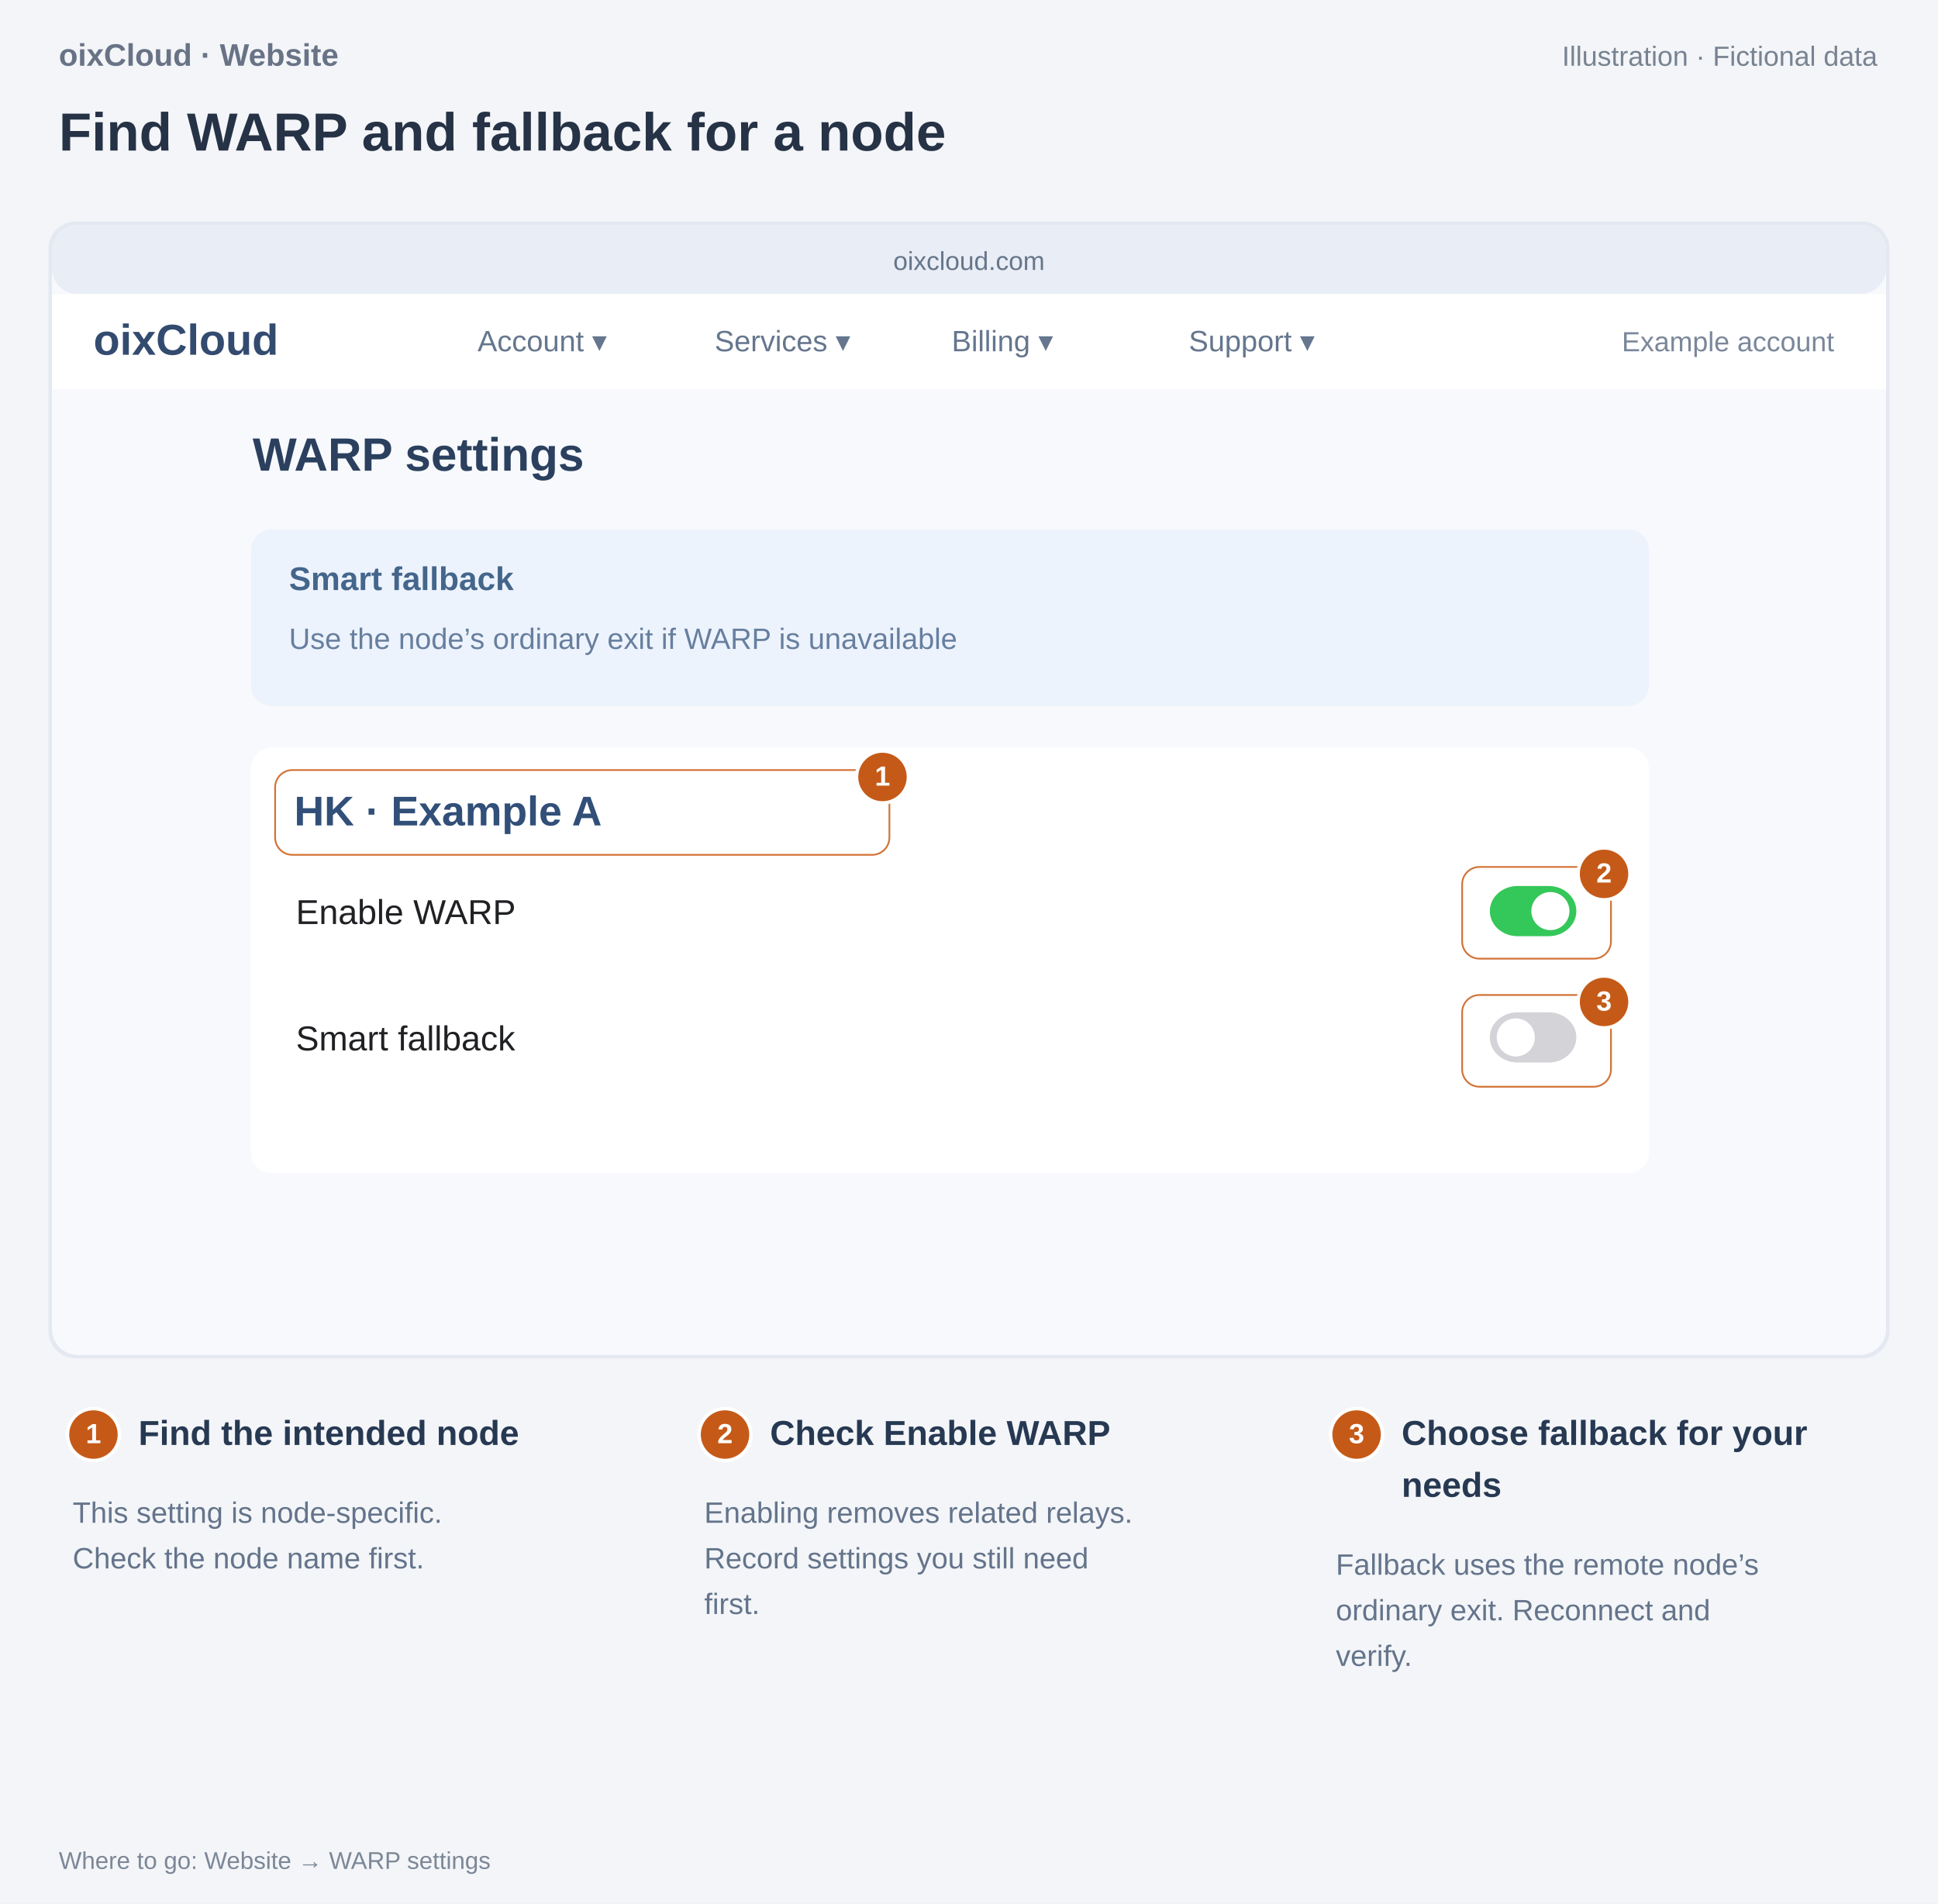
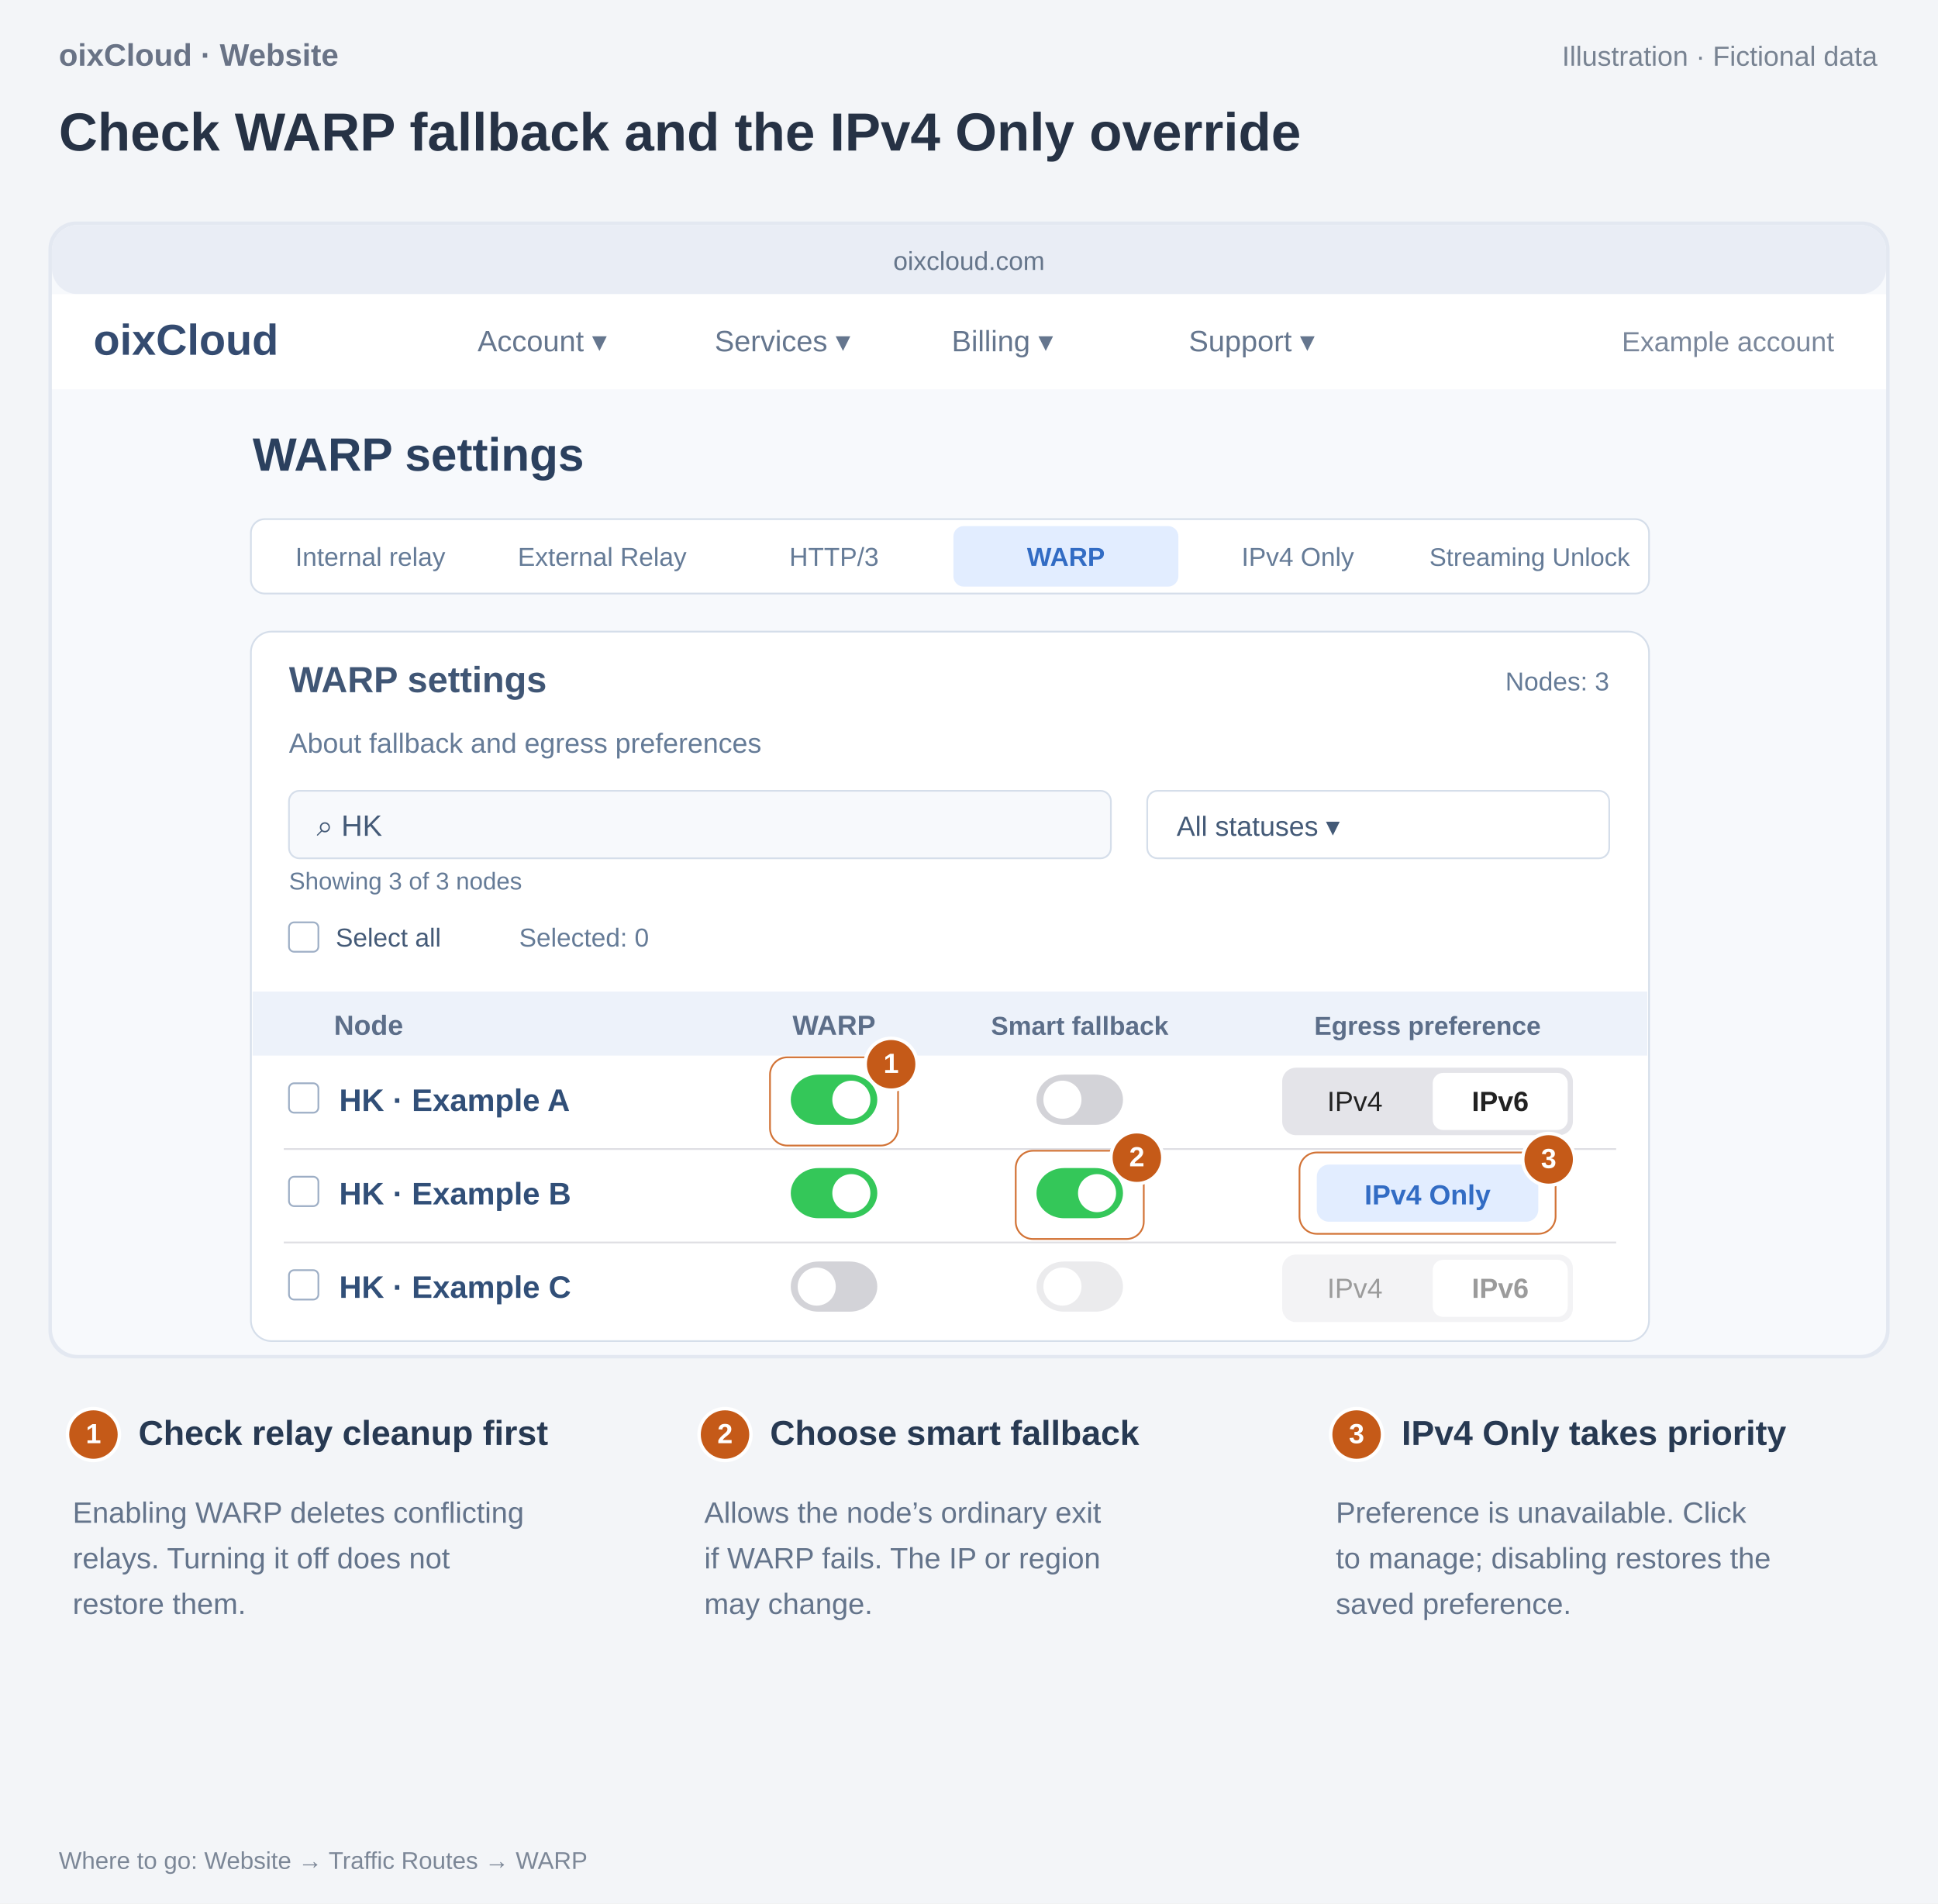
<svg xmlns="http://www.w3.org/2000/svg" width="1120" height="1100" viewBox="0 0 1120 1100" role="img" aria-labelledby="title desc">
  <g font-family="-apple-system,BlinkMacSystemFont,'PingFang SC','Segoe UI',Arial,sans-serif">
    <rect x="0" y="0" width="1120" height="1100" rx="0" fill="#f3f5f8" stroke="none" />
    <text x="34" y="38" font-size="18" fill="#697386" font-weight="600" text-anchor="start">oixCloud · Website</text>
    <text x="1085" y="38" font-size="16" fill="#788392" font-weight="500" text-anchor="end">Illustration · Fictional data</text>
-     <text x="34" y="87" font-size="31" fill="#263245" font-weight="700" text-anchor="start">Find WARP and fallback for a node</text>
+     <text x="34" y="87" font-size="31" fill="#263245" font-weight="700" text-anchor="start">Check WARP fallback and the IPv4 Only override</text>
    <rect x="28" y="128" width="1064" height="657" rx="16" fill="#e3e8f1" stroke="none" />
    <rect x="30" y="130" width="1060" height="653" rx="15" fill="#f7f9fc" stroke="none" />
    <rect x="30" y="130" width="1060" height="40" rx="15" fill="#e9edf5" stroke="none" />
    <text x="560" y="156" font-size="15" fill="#66768b" font-weight="500" text-anchor="middle">oixcloud.com</text>
    <rect x="30" y="170" width="1060" height="55" rx="0" fill="#fff" stroke="none" />
    <text x="54" y="205" font-size="25" fill="#344b70" font-weight="700" text-anchor="start">oixCloud</text>
    <text x="276" y="203" font-size="17" fill="#65768e" font-weight="400" text-anchor="start">Account ▾</text>
    <text x="413" y="203" font-size="17" fill="#65768e" font-weight="400" text-anchor="start">Services ▾</text>
    <text x="550" y="203" font-size="17" fill="#65768e" font-weight="400" text-anchor="start">Billing ▾</text>
    <text x="687" y="203" font-size="17" fill="#65768e" font-weight="400" text-anchor="start">Support ▾</text>
    <text x="1060" y="203" font-size="16" fill="#7a879b" font-weight="500" text-anchor="end">Example account</text>
    <text x="146" y="272" font-size="27" fill="#2b405e" font-weight="650" text-anchor="start">WARP settings</text>
    <g transform="translate(-100 0)">
-       <rect x="245" y="306" width="808" height="102" rx="12" fill="#edf3fd" stroke="none" />
-       <text x="267" y="341" font-size="19" fill="#45668b" font-weight="600" text-anchor="start">Smart fallback</text>
-       <text x="267" y="375" font-size="17" fill="#677f9e" font-weight="400" text-anchor="start">Use the node’s ordinary exit if WARP is unavailable</text>
-       <rect x="245" y="432" width="808" height="246" rx="12" fill="#fff" stroke="none" />
-       <text x="270" y="477" font-size="24" fill="#314f78" font-weight="600" text-anchor="start">HK · Example A</text>
-       <rect x="259" y="445" width="355" height="49" rx="10" fill="none" stroke="#d27336" />
-       <circle cx="610" cy="449" r="15" fill="#c55a18" stroke="#fff" stroke-width="2" />
-       <text x="610" y="454" font-size="16" fill="#fff" font-weight="700" text-anchor="middle">1</text>
-       <text x="271" y="534" font-size="20" fill="#202124" font-weight="400" text-anchor="start">Enable WARP</text>
-       <rect x="961" y="512" width="50" height="29" rx="16" fill="#34c759" stroke="none" />
-       <circle cx="996" cy="526.5" r="11" fill="#fff" stroke="none" stroke-width="1" />
-       <rect x="945" y="501" width="86" height="53" rx="10" fill="none" stroke="#d27336" />
-       <circle cx="1027" cy="505" r="15" fill="#c55a18" stroke="#fff" stroke-width="2" />
-       <text x="1027" y="510" font-size="16" fill="#fff" font-weight="700" text-anchor="middle">2</text>
-       <text x="271" y="607" font-size="20" fill="#202124" font-weight="400" text-anchor="start">Smart fallback</text>
-       <rect x="961" y="585" width="50" height="29" rx="16" fill="#d3d3d8" stroke="none" />
-       <circle cx="976" cy="599.5" r="11" fill="#fff" stroke="none" stroke-width="1" />
-       <rect x="945" y="575" width="86" height="53" rx="10" fill="none" stroke="#d27336" />
-       <circle cx="1027" cy="579" r="15" fill="#c55a18" stroke="#fff" stroke-width="2" />
-       <text x="1027" y="584" font-size="16" fill="#fff" font-weight="700" text-anchor="middle">3</text>
+       <rect x="245" y="300" width="808" height="43" rx="8" fill="#fff" stroke="#d5deea" />
+       <text x="314" y="327" font-size="15" fill="#657b97" font-weight="400" text-anchor="middle">Internal relay</text>
+       <text x="448" y="327" font-size="15" fill="#657b97" font-weight="400" text-anchor="middle">External Relay</text>
+       <text x="582" y="327" font-size="15" fill="#657b97" font-weight="400" text-anchor="middle">HTTP/3</text>
+       <rect x="651" y="304" width="130" height="35" rx="6" fill="#e2edff" stroke="none" />
+       <text x="716" y="327" font-size="15" fill="#326cc4" font-weight="600" text-anchor="middle">WARP</text>
+       <text x="850" y="327" font-size="15" fill="#657b97" font-weight="400" text-anchor="middle">IPv4 Only</text>
+       <text x="984" y="327" font-size="14.681" fill="#657b97" font-weight="400" text-anchor="middle">Streaming Unlock</text>
+       <rect x="245" y="365" width="808" height="410" rx="12" fill="#fff" stroke="#d5deea" />
+       <text x="267" y="400" font-size="21" fill="#405675" font-weight="600" text-anchor="start">WARP settings</text>
+       <text x="1030" y="399" font-size="15" fill="#657b97" font-weight="400" text-anchor="end">Nodes: 3</text>
+       <text x="267" y="435" font-size="16" fill="#657b97" font-weight="400" text-anchor="start">About fallback and egress preferences</text>
+       <rect x="267" y="457" width="475" height="39" rx="6" fill="#f7f9fc" stroke="#d5deea" />
+       <text x="283" y="483" font-size="17" fill="#445a77" font-weight="400" text-anchor="start">⌕ HK</text>
+       <rect x="763" y="457" width="267" height="39" rx="6" fill="#fff" stroke="#d5deea" />
+       <text x="780" y="483" font-size="16" fill="#445a77" font-weight="400" text-anchor="start">All statuses ▾</text>
+       <text x="267" y="514" font-size="14" fill="#657b97" font-weight="400" text-anchor="start">Showing 3 of 3 nodes</text>
+       <rect x="267" y="533" width="17" height="17" rx="3" fill="#fff" stroke="#9daec5" />
+       <text x="294" y="547" font-size="15" fill="#445a77" font-weight="400" text-anchor="start">Select all</text>
+       <text x="400" y="547" font-size="15" fill="#657b97" font-weight="400" text-anchor="start">Selected: 0</text>
+       <rect x="246" y="573" width="806" height="37" rx="0" fill="#edf2fa" stroke="none" />
+       <text x="293" y="598" font-size="16" fill="#5c6e89" font-weight="600" text-anchor="start">Node</text>
+       <text x="582" y="598" font-size="16" fill="#5c6e89" font-weight="600" text-anchor="middle">WARP</text>
+       <text x="724" y="598" font-size="15" fill="#5c6e89" font-weight="600" text-anchor="middle">Smart fallback</text>
+       <text x="925" y="598" font-size="15" fill="#5c6e89" font-weight="600" text-anchor="middle">Egress preference</text>
+       <rect x="267" y="626" width="17" height="17" rx="3" fill="#fff" stroke="#9daec5" />
+       <text x="296" y="642" font-size="18" fill="#314f78" font-weight="600" text-anchor="start">HK · Example A</text>
+       <rect x="557" y="621" width="50" height="29" rx="16" fill="#34c759" stroke="none" />
+       <circle cx="592" cy="635.5" r="11" fill="#fff" stroke="none" stroke-width="1" />
+       <rect x="699" y="621" width="50" height="29" rx="16" fill="#d3d3d8" stroke="none" />
+       <circle cx="714" cy="635.5" r="11" fill="#fff" stroke="none" stroke-width="1" />
+       <rect x="841" y="617" width="168" height="39" rx="8" fill="#e4e4e9" stroke="none" />
+       <text x="883" y="642" font-size="16" fill="#222" font-weight="400" text-anchor="middle">IPv4</text>
+       <rect x="928" y="620" width="78" height="33" rx="6" fill="#fff" stroke="none" />
+       <text x="967" y="642" font-size="16" fill="#222" font-weight="600" text-anchor="middle">IPv6</text>
+       <path d="M264 664H1034" stroke="#dedee3" stroke-width="1" />
+       <rect x="267" y="680" width="17" height="17" rx="3" fill="#fff" stroke="#9daec5" />
+       <text x="296" y="696" font-size="18" fill="#314f78" font-weight="600" text-anchor="start">HK · Example B</text>
+       <rect x="557" y="675" width="50" height="29" rx="16" fill="#34c759" stroke="none" />
+       <circle cx="592" cy="689.5" r="11" fill="#fff" stroke="none" stroke-width="1" />
+       <rect x="699" y="675" width="50" height="29" rx="16" fill="#34c759" stroke="none" />
+       <circle cx="734" cy="689.5" r="11" fill="#fff" stroke="none" stroke-width="1" />
+       <rect x="861" y="673" width="128" height="33" rx="7" fill="#e2edff" stroke="none" />
+       <text x="925" y="696" font-size="16" fill="#326cc4" font-weight="600" text-anchor="middle">IPv4 Only</text>
+       <path d="M264 718H1034" stroke="#dedee3" stroke-width="1" />
+       <rect x="267" y="734" width="17" height="17" rx="3" fill="#fff" stroke="#9daec5" />
+       <text x="296" y="750" font-size="18" fill="#314f78" font-weight="600" text-anchor="start">HK · Example C</text>
+       <rect x="557" y="729" width="50" height="29" rx="16" fill="#d3d3d8" stroke="none" />
+       <circle cx="572" cy="743.5" r="11" fill="#fff" stroke="none" stroke-width="1" />
+       <g opacity="0.45">
+         <rect x="699" y="729" width="50" height="29" rx="16" fill="#d3d3d8" stroke="none" />
+         <circle cx="714" cy="743.5" r="11" fill="#fff" stroke="none" stroke-width="1" />
+       </g>
+       <g opacity="0.45">
+         <rect x="841" y="725" width="168" height="39" rx="8" fill="#e4e4e9" stroke="none" />
+         <text x="883" y="750" font-size="16" fill="#222" font-weight="400" text-anchor="middle">IPv4</text>
+         <rect x="928" y="728" width="78" height="33" rx="6" fill="#fff" stroke="none" />
+         <text x="967" y="750" font-size="16" fill="#222" font-weight="600" text-anchor="middle">IPv6</text>
+       </g>
+       <rect x="545" y="611" width="74" height="51" rx="10" fill="none" stroke="#d27336" />
+       <circle cx="615" cy="615" r="15" fill="#c55a18" stroke="#fff" stroke-width="2" />
+       <text x="615" y="620" font-size="16" fill="#fff" font-weight="700" text-anchor="middle">1</text>
+       <rect x="687" y="665" width="74" height="51" rx="10" fill="none" stroke="#d27336" />
+       <circle cx="757" cy="669" r="15" fill="#c55a18" stroke="#fff" stroke-width="2" />
+       <text x="757" y="674" font-size="16" fill="#fff" font-weight="700" text-anchor="middle">2</text>
+       <rect x="851" y="666" width="148" height="47" rx="10" fill="none" stroke="#d27336" />
+       <circle cx="995" cy="670" r="15" fill="#c55a18" stroke="#fff" stroke-width="2" />
+       <text x="995" y="675" font-size="16" fill="#fff" font-weight="700" text-anchor="middle">3</text>
    </g>
    <circle cx="54" cy="829" r="15" fill="#c55a18" stroke="#fff" stroke-width="2" />
    <text x="54" y="834" font-size="16" fill="#fff" font-weight="700" text-anchor="middle">1</text>
-     <text x="80" y="835" font-size="20" fill="#273952" font-weight="600" text-anchor="start">Find the intended node</text>
-     <text x="42" y="880" font-size="17" fill="#64748b" font-weight="400" text-anchor="start">This setting is node-specific.</text>
-     <text x="42" y="906.35" font-size="17" fill="#64748b" font-weight="400" text-anchor="start">Check the node name first.</text>
+     <text x="80" y="835" font-size="20" fill="#273952" font-weight="600" text-anchor="start">Check relay cleanup first</text>
+     <text x="42" y="880" font-size="17" fill="#64748b" font-weight="400" text-anchor="start">Enabling WARP deletes conflicting</text>
+     <text x="42" y="906.35" font-size="17" fill="#64748b" font-weight="400" text-anchor="start"> relays. Turning it off does not</text>
+     <text x="42" y="932.7" font-size="17" fill="#64748b" font-weight="400" text-anchor="start">restore them.</text>
    <circle cx="419" cy="829" r="15" fill="#c55a18" stroke="#fff" stroke-width="2" />
    <text x="419" y="834" font-size="16" fill="#fff" font-weight="700" text-anchor="middle">2</text>
-     <text x="445" y="835" font-size="20" fill="#273952" font-weight="600" text-anchor="start">Check Enable WARP</text>
-     <text x="407" y="880" font-size="17" fill="#64748b" font-weight="400" text-anchor="start">Enabling removes related relays.</text>
-     <text x="407" y="906.35" font-size="17" fill="#64748b" font-weight="400" text-anchor="start">Record settings you still need</text>
-     <text x="407" y="932.7" font-size="17" fill="#64748b" font-weight="400" text-anchor="start">first.</text>
+     <text x="445" y="835" font-size="20" fill="#273952" font-weight="600" text-anchor="start">Choose smart fallback</text>
+     <text x="407" y="880" font-size="17" fill="#64748b" font-weight="400" text-anchor="start">Allows the node’s ordinary exit</text>
+     <text x="407" y="906.35" font-size="17" fill="#64748b" font-weight="400" text-anchor="start">if WARP fails. The IP or region</text>
+     <text x="407" y="932.7" font-size="17" fill="#64748b" font-weight="400" text-anchor="start">may change.</text>
    <circle cx="784" cy="829" r="15" fill="#c55a18" stroke="#fff" stroke-width="2" />
    <text x="784" y="834" font-size="16" fill="#fff" font-weight="700" text-anchor="middle">3</text>
-     <text x="810" y="835" font-size="20" fill="#273952" font-weight="600" text-anchor="start">Choose fallback for your</text>
-     <text x="810" y="865" font-size="20" fill="#273952" font-weight="600" text-anchor="start">needs</text>
-     <text x="772" y="910" font-size="17" fill="#64748b" font-weight="400" text-anchor="start">Fallback uses the remote node’s</text>
-     <text x="772" y="936.35" font-size="17" fill="#64748b" font-weight="400" text-anchor="start">ordinary exit. Reconnect and</text>
-     <text x="772" y="962.7" font-size="17" fill="#64748b" font-weight="400" text-anchor="start">verify.</text>
-     <text x="34" y="1080" font-size="14" fill="#7c8797" font-weight="400" text-anchor="start">Where to go: Website → WARP settings</text>
+     <text x="810" y="835" font-size="20" fill="#273952" font-weight="600" text-anchor="start">IPv4 Only takes priority</text>
+     <text x="772" y="880" font-size="17" fill="#64748b" font-weight="400" text-anchor="start">Preference is unavailable. Click</text>
+     <text x="772" y="906.35" font-size="17" fill="#64748b" font-weight="400" text-anchor="start">to manage; disabling restores the</text>
+     <text x="772" y="932.7" font-size="17" fill="#64748b" font-weight="400" text-anchor="start"> saved preference.</text>
+     <text x="34" y="1080" font-size="14" fill="#7c8797" font-weight="400" text-anchor="start">Where to go: Website → Traffic Routes → WARP</text>
  </g>
</svg>
